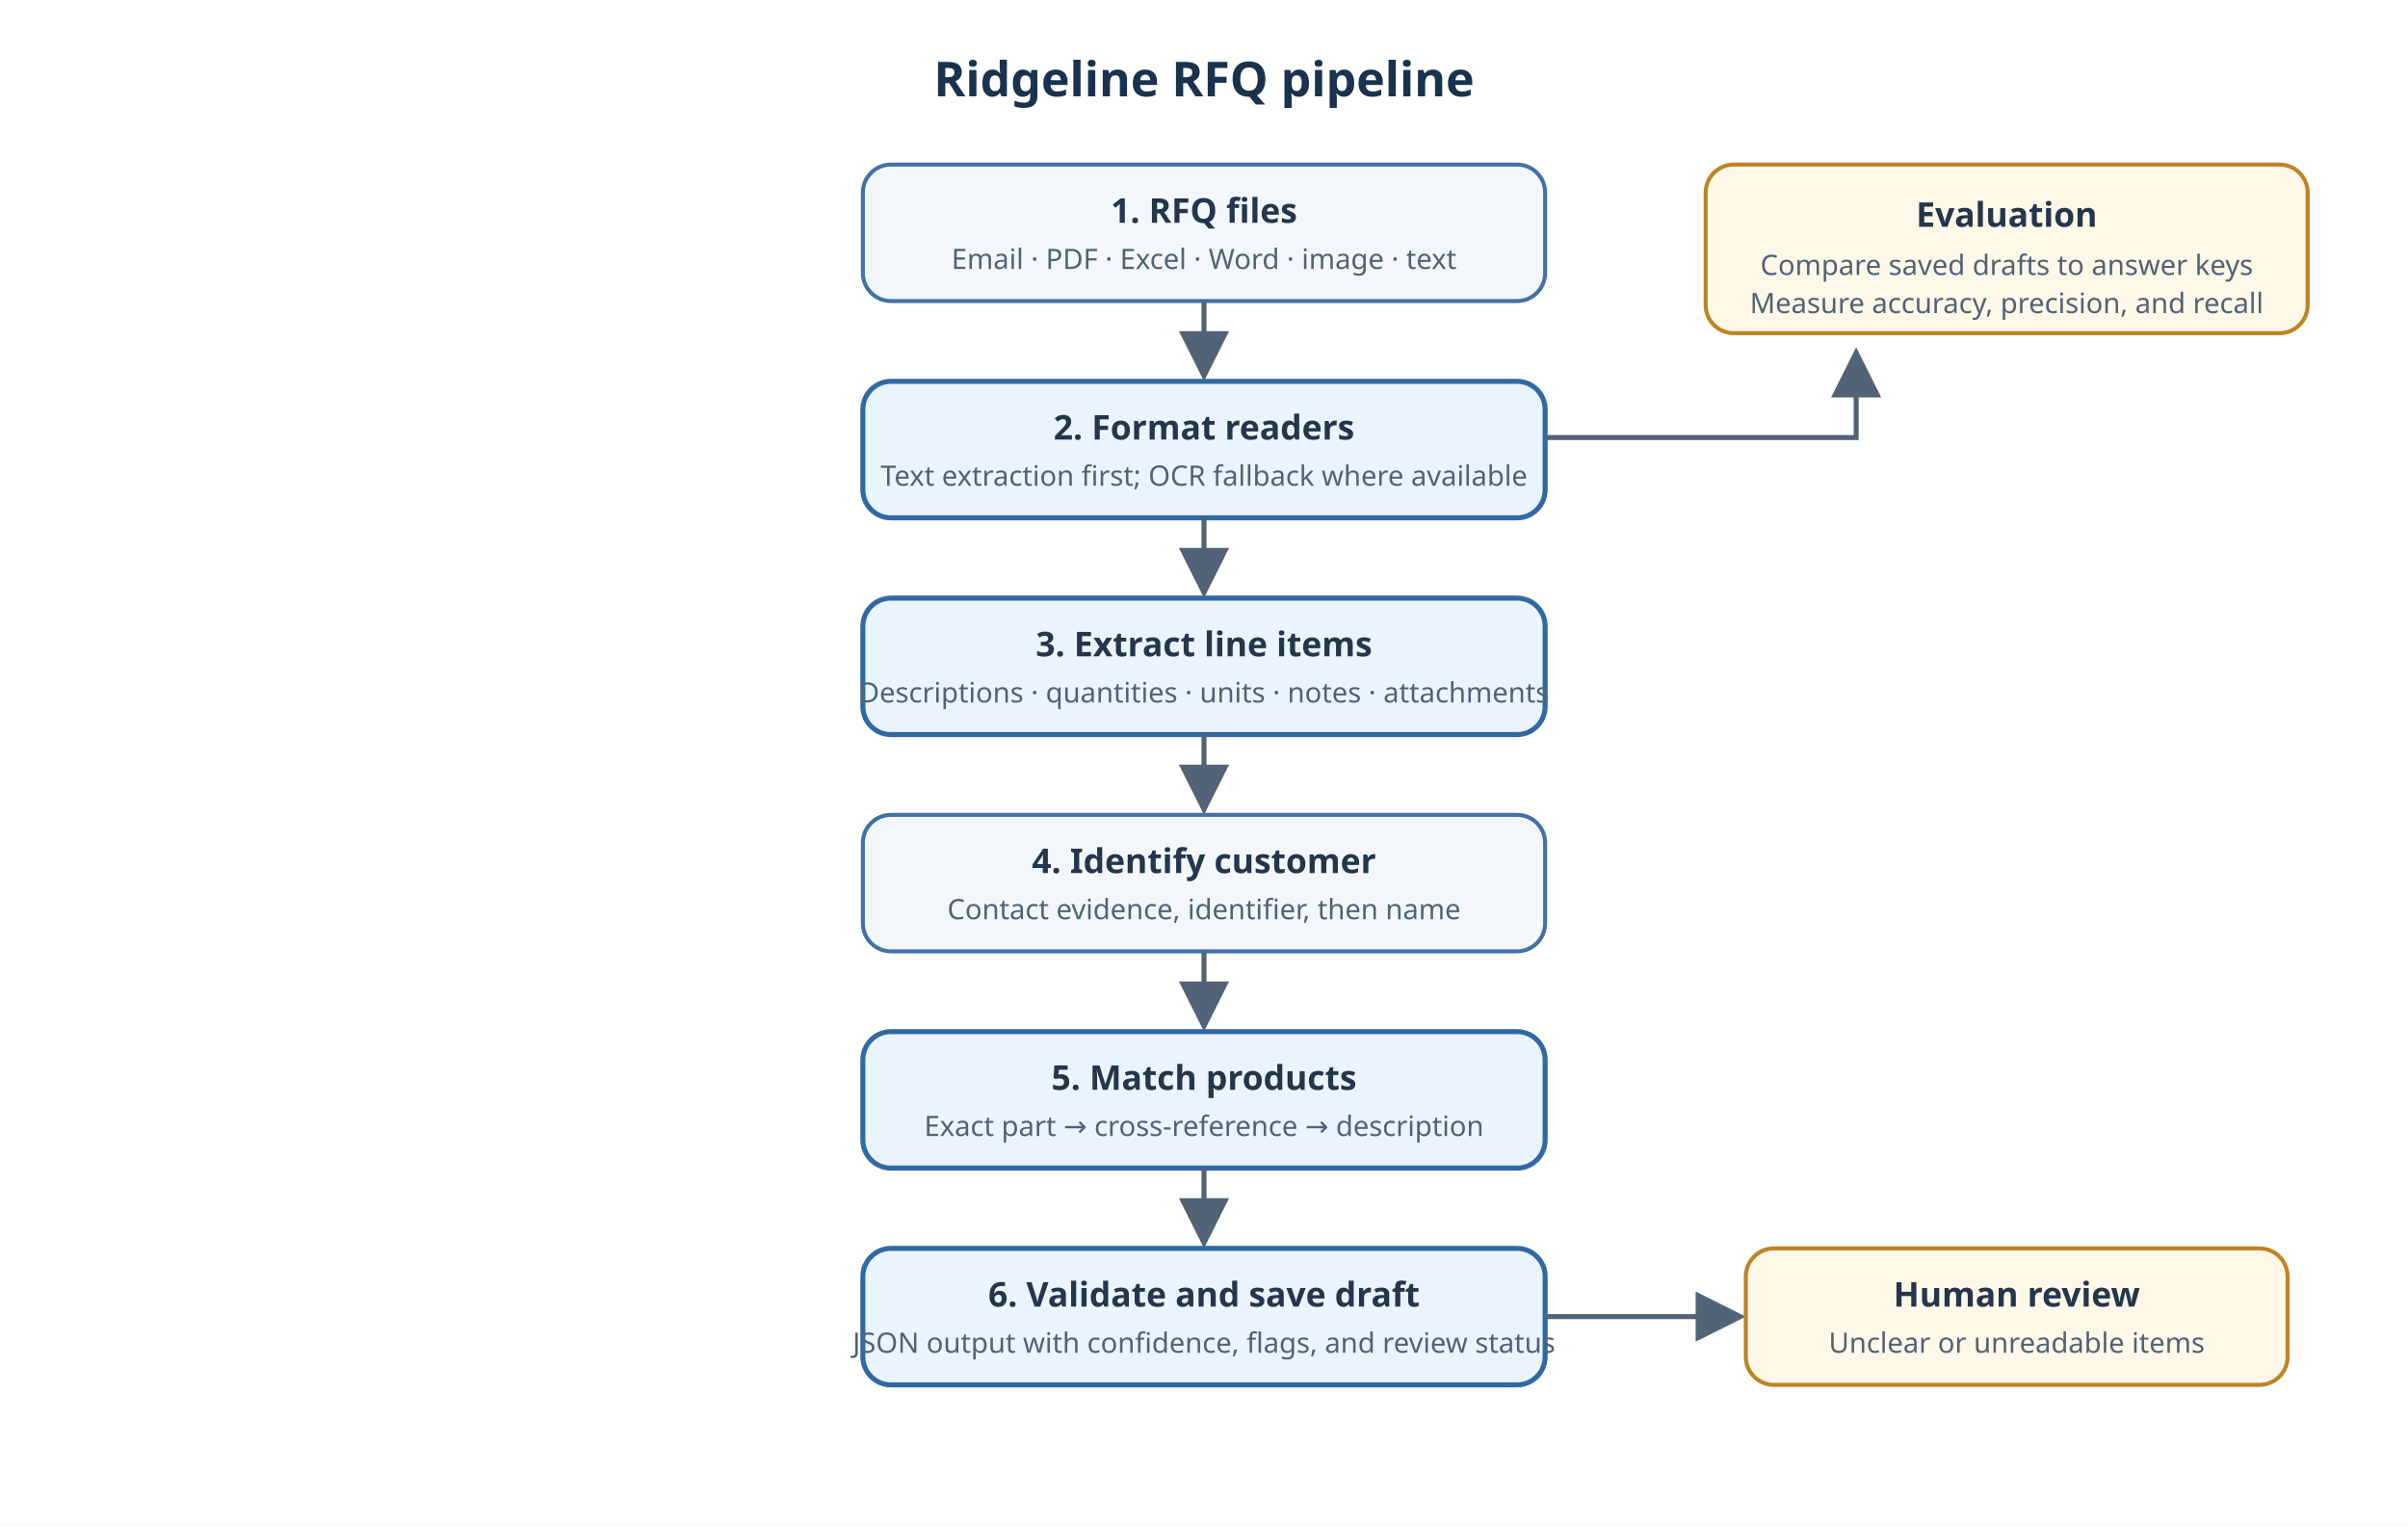
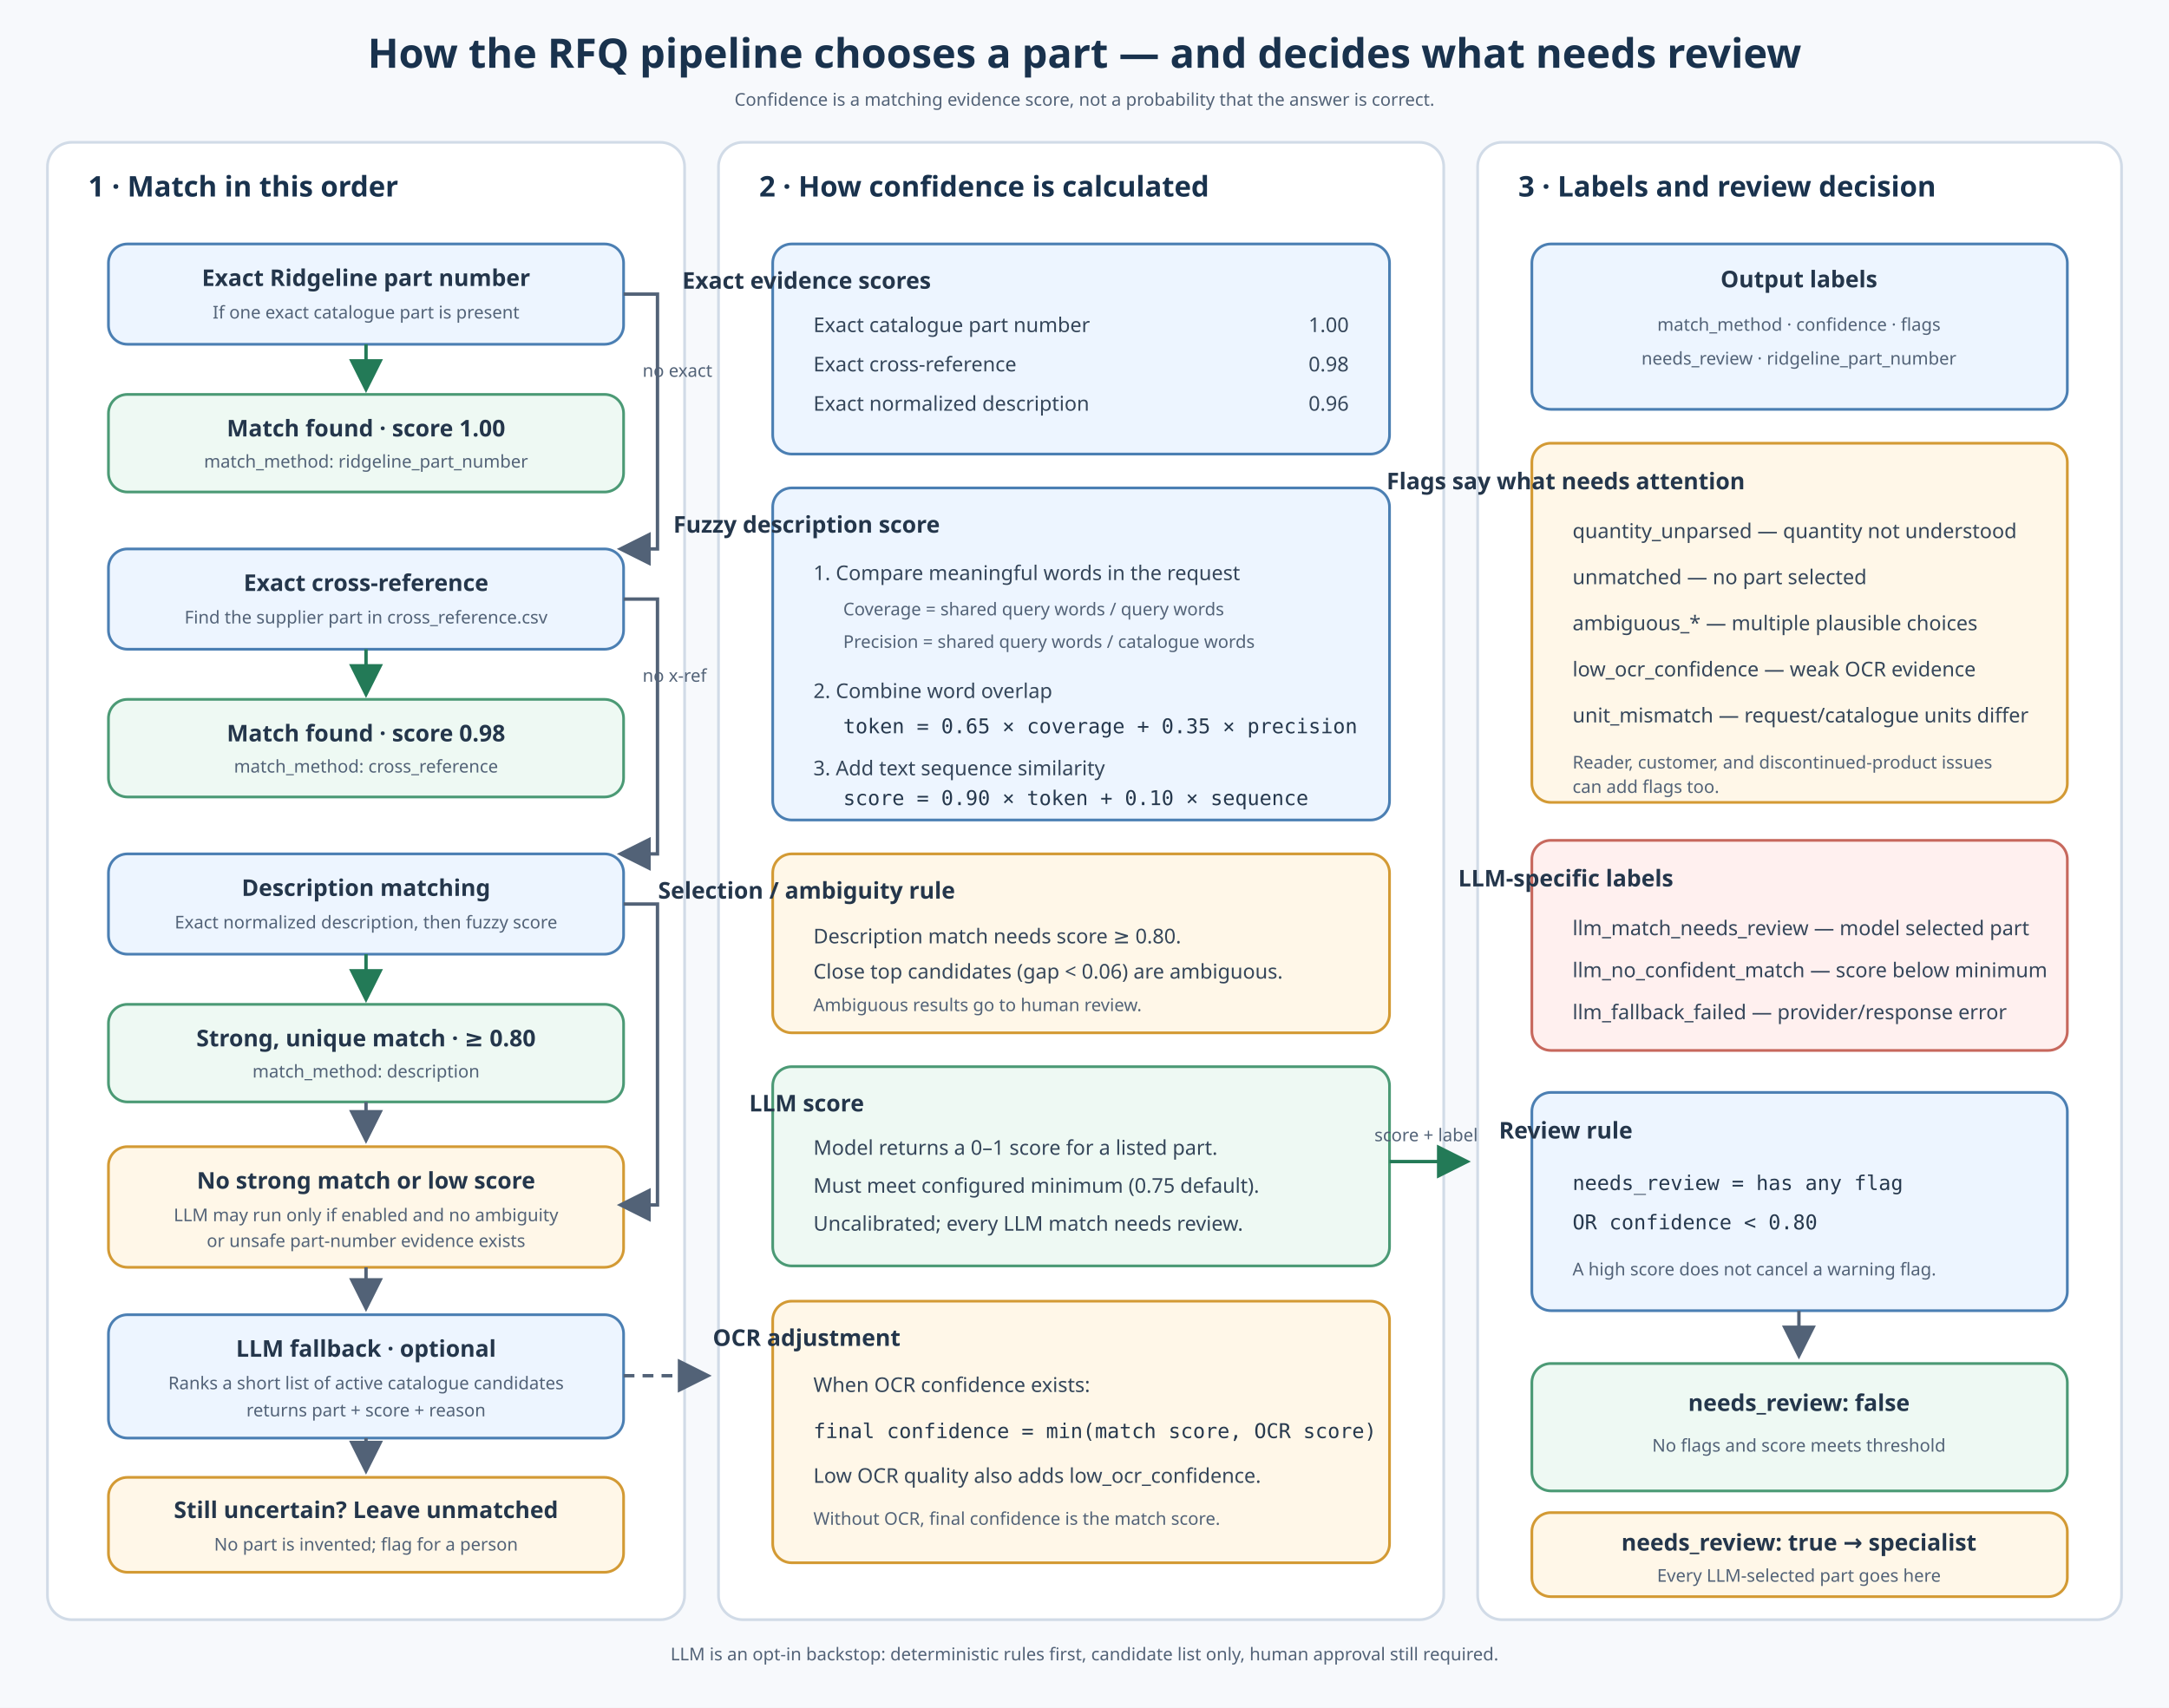
- <svg xmlns="http://www.w3.org/2000/svg" width="1200" height="760" viewBox="0 0 1200 760" role="img" aria-labelledby="title description">
+ <svg xmlns="http://www.w3.org/2000/svg" width="1600" height="1260" viewBox="0 0 1600 1260" role="img" aria-labelledby="title description">
  <defs>
    <marker id="arrow" markerWidth="10" markerHeight="10" refX="8" refY="5" orient="auto" markerUnits="strokeWidth">
      <path d="M0,0 L10,5 L0,10 z" fill="#526277" />
    </marker>
+     <marker id="arrowGreen" markerWidth="10" markerHeight="10" refX="8" refY="5" orient="auto" markerUnits="strokeWidth">
+       <path d="M0,0 L10,5 L0,10 z" fill="#237a57" />
+     </marker>
    <style>
-       .box { fill:#f3f7fc; stroke:#4272a5; stroke-width:2; rx:14; }
-       .side { fill:#fff8e8; stroke:#bd8425; stroke-width:2; rx:14; }
-       .main { fill:#eaf4ff; stroke:#3169a3; stroke-width:2.5; rx:14; }
-       .title { font:700 24px system-ui,sans-serif; fill:#19324d; }
-       .label { font:600 17px system-ui,sans-serif; fill:#24364b; text-anchor:middle; }
-       .small { font:14px system-ui,sans-serif; fill:#526277; text-anchor:middle; }
-       .edge { stroke:#526277; stroke-width:2.5; fill:none; marker-end:url(#arrow); }
-       .edge-label { font:13px system-ui,sans-serif; fill:#526277; }
+       .bg{fill:#f7f9fc}.panel{fill:#fff;stroke:#d1dbe7;stroke-width:2;rx:18}.blue{fill:#edf5ff;stroke:#4b7fb3;stroke-width:2;rx:14}.green{fill:#eef9f3;stroke:#4b9a75;stroke-width:2;rx:14}.amber{fill:#fff7e8;stroke:#d39a34;stroke-width:2;rx:14}.red{fill:#fff0ef;stroke:#c7685d;stroke-width:2;rx:14}.title{font:700 30px system-ui,sans-serif;fill:#19324d;text-anchor:middle}.h{font:700 21px system-ui,sans-serif;fill:#19324d}.label{font:700 17px system-ui,sans-serif;fill:#24364b;text-anchor:middle}.body{font:15px system-ui,sans-serif;fill:#35465a}.small{font:13px system-ui,sans-serif;fill:#526277}.center{text-anchor:middle}.edge{stroke:#526277;stroke-width:2.5;fill:none;marker-end:url(#arrow)}.edgeGreen{stroke:#237a57;stroke-width:2.5;fill:none;marker-end:url(#arrowGreen)}.dash{stroke-dasharray:8 6}.mono{font:15px ui-monospace,Menlo,monospace;fill:#26384d}
    </style>
  </defs>
-   <rect width="1200" height="760" fill="#ffffff" />
-   <text x="600" y="48" text-anchor="middle" class="title">Ridgeline RFQ pipeline</text>
-   <rect x="430" y="82" width="340" height="68" class="box" />
-   <text x="600" y="111" class="label">1. RFQ files</text>
-   <text x="600" y="134" class="small">Email · PDF · Excel · Word · image · text</text>
-   <path d="M600 150 V185" class="edge" />
-   <rect x="430" y="190" width="340" height="68" class="main" />
-   <text x="600" y="219" class="label">2. Format readers</text>
-   <text x="600" y="242" class="small">Text extraction first; OCR fallback where available</text>
-   <path d="M600 258 V293" class="edge" />
-   <rect x="430" y="298" width="340" height="68" class="main" />
-   <text x="600" y="327" class="label">3. Extract line items</text>
-   <text x="600" y="350" class="small">Descriptions · quantities · units · notes · attachments</text>
-   <path d="M600 366 V401" class="edge" />
-   <rect x="430" y="406" width="340" height="68" class="box" />
-   <text x="600" y="435" class="label">4. Identify customer</text>
-   <text x="600" y="458" class="small">Contact evidence, identifier, then name</text>
-   <path d="M600 474 V509" class="edge" />
-   <rect x="430" y="514" width="340" height="68" class="main" />
-   <text x="600" y="543" class="label">5. Match products</text>
-   <text x="600" y="566" class="small">Exact part → cross-reference → description</text>
-   <path d="M600 582 V617" class="edge" />
-   <rect x="430" y="622" width="340" height="68" class="main" />
-   <text x="600" y="651" class="label">6. Validate and save draft</text>
-   <text x="600" y="674" class="small">JSON output with confidence, flags, and review status</text>
-   <path d="M770 656 H865" class="edge" />
-   <rect x="870" y="622" width="270" height="68" class="side" />
-   <text x="1005" y="651" class="label">Human review</text>
-   <text x="1005" y="674" class="small">Unclear or unreadable items</text>
-   <path d="M770 218 H925 V178" class="edge" />
-   <rect x="850" y="82" width="300" height="84" class="side" />
-   <text x="1000" y="113" class="label">Evaluation</text>
-   <text x="1000" y="137" class="small">Compare saved drafts to answer keys</text>
-   <text x="1000" y="156" class="small">Measure accuracy, precision, and recall</text>
+   <rect width="1600" height="1260" class="bg" />
+   <text x="800" y="50" class="title">How the RFQ pipeline chooses a part — and decides what needs review</text>
+   <text x="800" y="78" class="small center">Confidence is a matching evidence score, not a probability that the answer is correct.</text>
+   <rect x="35" y="105" width="470" height="1090" class="panel" />
+   <text x="65" y="145" class="h">1 · Match in this order</text>
+   <rect x="80" y="180" width="380" height="74" class="blue" />
+   <text x="270" y="211" class="label">Exact Ridgeline part number</text>
+   <text x="270" y="235" class="small center">If one exact catalogue part is present</text>
+   <path d="M270 254 V285" class="edgeGreen" />
+   <rect x="80" y="291" width="380" height="72" class="green" />
+   <text x="270" y="322" class="label">Match found · score 1.00</text>
+   <text x="270" y="345" class="small center">match_method: ridgeline_part_number</text>
+   <text x="474" y="278" class="small">no exact part</text>
+   <path d="M460 217 H485 V405 H460" class="edge" />
+   <rect x="80" y="405" width="380" height="74" class="blue" />
+   <text x="270" y="436" class="label">Exact cross-reference</text>
+   <text x="270" y="460" class="small center">Find the supplier part in cross_reference.csv</text>
+   <path d="M270 479 V510" class="edgeGreen" />
+   <rect x="80" y="516" width="380" height="72" class="green" />
+   <text x="270" y="547" class="label">Match found · score 0.98</text>
+   <text x="270" y="570" class="small center">match_method: cross_reference</text>
+   <text x="474" y="503" class="small">no x-ref</text>
+   <path d="M460 442 H485 V630 H460" class="edge" />
+   <rect x="80" y="630" width="380" height="74" class="blue" />
+   <text x="270" y="661" class="label">Description matching</text>
+   <text x="270" y="685" class="small center">Exact normalized description, then fuzzy score</text>
+   <path d="M270 704 V735" class="edgeGreen" />
+   <rect x="80" y="741" width="380" height="72" class="green" />
+   <text x="270" y="772" class="label">Strong, unique match · ≥ 0.80</text>
+   <text x="270" y="795" class="small center">match_method: description</text>
+   <path d="M270 813 V839" class="edge" />
+   <rect x="80" y="846" width="380" height="89" class="amber" />
+   <text x="270" y="877" class="label">No strong match or low score</text>
+   <text x="270" y="901" class="small center">LLM may run only if enabled and no ambiguity</text>
+   <text x="270" y="920" class="small center">or unsafe part-number evidence exists</text>
+   <path d="M460 667 H485 V889 H460" class="edge" />
+   <rect x="80" y="970" width="380" height="91" class="blue" />
+   <text x="270" y="1001" class="label">LLM fallback · optional</text>
+   <text x="270" y="1025" class="small center">Ranks a short list of active catalogue candidates</text>
+   <text x="270" y="1045" class="small center">returns part + score + reason</text>
+   <path d="M270 935 V963" class="edge" />
+   <rect x="80" y="1090" width="380" height="70" class="amber" />
+   <text x="270" y="1120" class="label">Still uncertain? Leave unmatched</text>
+   <text x="270" y="1144" class="small center">No part is invented; flag for a person</text>
+   <path d="M270 1061 V1083" class="edge" />
+   <rect x="530" y="105" width="535" height="1090" class="panel" />
+   <text x="560" y="145" class="h">2 · How confidence is calculated</text>
+   <rect x="570" y="180" width="455" height="155" class="blue" />
+   <text x="595" y="213" class="label" text-anchor="start">Exact evidence scores</text>
+   <text x="600" y="245" class="body">Exact catalogue part number</text>
+   <text x="995" y="245" class="body" text-anchor="end">1.00</text>
+   <text x="600" y="274" class="body">Exact cross-reference</text>
+   <text x="995" y="274" class="body" text-anchor="end">0.98</text>
+   <text x="600" y="303" class="body">Exact normalized description</text>
+   <text x="995" y="303" class="body" text-anchor="end">0.96</text>
+   <rect x="570" y="360" width="455" height="245" class="blue" />
+   <text x="595" y="393" class="label" text-anchor="start">Fuzzy description score</text>
+   <text x="600" y="428" class="body">1. Compare meaningful words in the request</text>
+   <text x="622" y="454" class="small">Coverage = shared query words / query words</text>
+   <text x="622" y="478" class="small">Precision = shared query words / catalogue words</text>
+   <text x="600" y="515" class="body">2. Combine word overlap</text>
+   <text x="622" y="541" class="mono">token = 0.65 × coverage + 0.35 × precision</text>
+   <text x="600" y="572" class="body">3. Add text sequence similarity</text>
+   <text x="622" y="594" class="mono">score = 0.90 × token + 0.10 × sequence</text>
+   <rect x="570" y="630" width="455" height="132" class="amber" />
+   <text x="595" y="663" class="label" text-anchor="start">Selection / ambiguity rule</text>
+   <text x="600" y="696" class="body">Description match needs score ≥ 0.80.</text>
+   <text x="600" y="722" class="body">Close top candidates (gap &lt; 0.06) are ambiguous.</text>
+   <text x="600" y="746" class="small">Ambiguous results go to human review.</text>
+   <rect x="570" y="787" width="455" height="147" class="green" />
+   <text x="595" y="820" class="label" text-anchor="start">LLM score</text>
+   <text x="600" y="852" class="body">Model returns a 0–1 score for a listed part.</text>
+   <text x="600" y="880" class="body">Must meet configured minimum (0.75 default).</text>
+   <text x="600" y="908" class="body">Uncalibrated; every LLM match needs review.</text>
+   <rect x="570" y="960" width="455" height="193" class="amber" />
+   <text x="595" y="993" class="label" text-anchor="start">OCR adjustment</text>
+   <text x="600" y="1027" class="body">When OCR confidence exists:</text>
+   <text x="600" y="1061" class="mono">final confidence = min(match score, OCR score)</text>
+   <text x="600" y="1094" class="body">Low OCR quality also adds low_ocr_confidence.</text>
+   <text x="600" y="1125" class="small">Without OCR, final confidence is the match score.</text>
+   <rect x="1090" y="105" width="475" height="1090" class="panel" />
+   <text x="1120" y="145" class="h">3 · Labels and review decision</text>
+   <rect x="1130" y="180" width="395" height="122" class="blue" />
+   <text x="1327" y="212" class="label">Output labels</text>
+   <text x="1327" y="244" class="small center">match_method · confidence · flags</text>
+   <text x="1327" y="269" class="small center">needs_review · ridgeline_part_number</text>
+   <rect x="1130" y="327" width="395" height="265" class="amber" />
+   <text x="1155" y="361" class="label" text-anchor="start">Flags say what needs attention</text>
+   <text x="1160" y="397" class="body">quantity_unparsed — quantity not understood</text>
+   <text x="1160" y="431" class="body">unmatched — no part selected</text>
+   <text x="1160" y="465" class="body">ambiguous_* — multiple plausible choices</text>
+   <text x="1160" y="499" class="body">low_ocr_confidence — weak OCR evidence</text>
+   <text x="1160" y="533" class="body">unit_mismatch — request/catalogue units differ</text>
+   <text x="1160" y="567" class="small">Reader, customer, and discontinued-product issues</text>
+   <text x="1160" y="585" class="small">can add flags too.</text>
+   <rect x="1130" y="620" width="395" height="155" class="red" />
+   <text x="1155" y="654" class="label" text-anchor="start">LLM-specific labels</text>
+   <text x="1160" y="690" class="body">llm_match_needs_review — model selected part</text>
+   <text x="1160" y="721" class="body">llm_no_confident_match — score below minimum</text>
+   <text x="1160" y="752" class="body">llm_fallback_failed — provider/response error</text>
+   <rect x="1130" y="806" width="395" height="161" class="blue" />
+   <text x="1155" y="840" class="label" text-anchor="start">Review rule</text>
+   <text x="1160" y="878" class="mono">needs_review = has any flag</text>
+   <text x="1160" y="907" class="mono">OR confidence &lt; 0.80</text>
+   <text x="1160" y="941" class="small">A high score does not cancel a warning flag.</text>
+   <rect x="1130" y="1006" width="395" height="94" class="green" />
+   <text x="1327" y="1041" class="label">needs_review: false</text>
+   <text x="1327" y="1071" class="small center">No flags and score meets threshold</text>
+   <rect x="1130" y="1116" width="395" height="62" class="amber" />
+   <text x="1327" y="1144" class="label">needs_review: true → specialist</text>
+   <text x="1327" y="1167" class="small center">Every LLM-selected part goes here</text>
+   <path d="M1327 967 V998" class="edge" />
+   <path d="M460 1015 H520" class="edge dash" />
+   <path d="M1025 857 H1080" class="edgeGreen" />
+   <text x="1052" y="842" class="small center">score + label</text>
+   <text x="800" y="1225" class="small center">LLM is an opt-in backstop: deterministic rules first, candidate list only, human approval still required.</text>
</svg>
